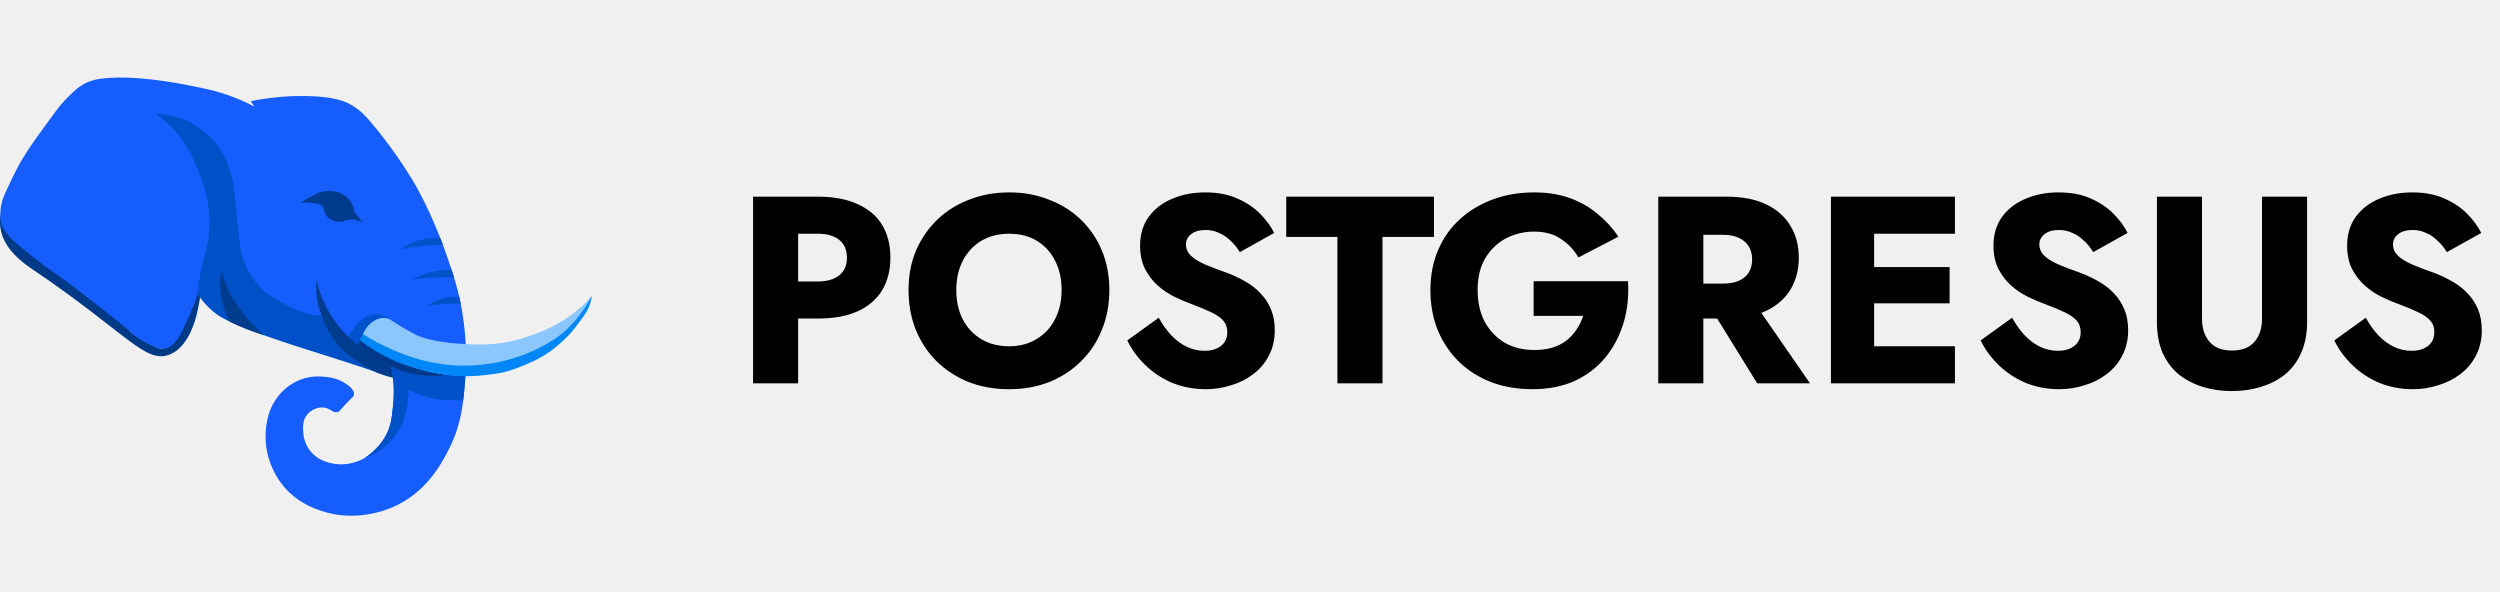
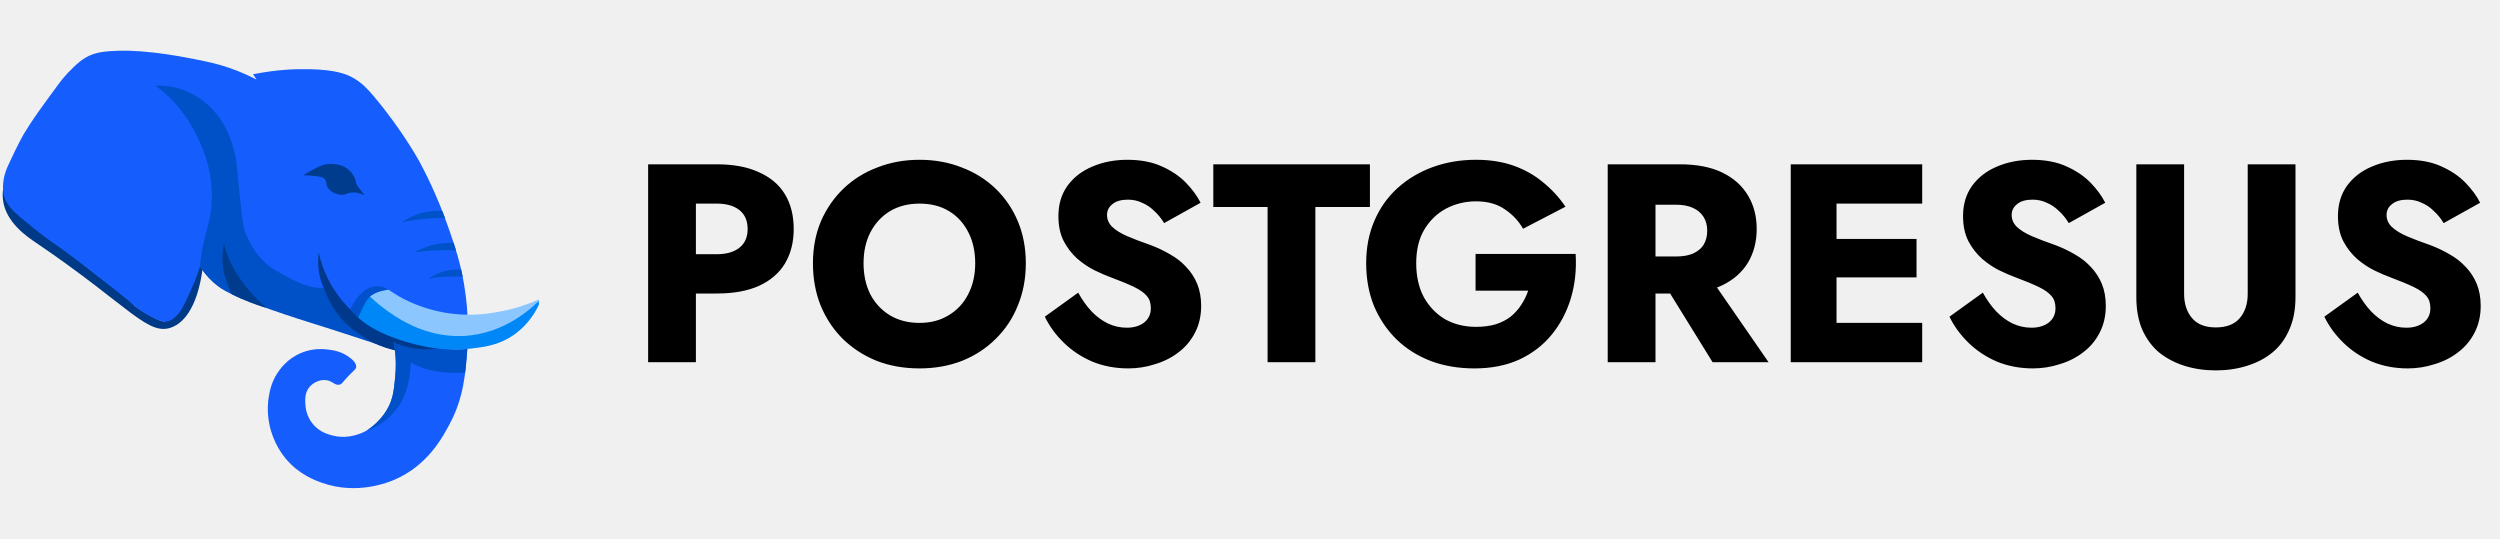
- <svg xmlns="http://www.w3.org/2000/svg" width="300" height="71" viewBox="0 0 300 71" fill="none">
-   <path d="M90.368 23.6H95.776V46H90.368V23.6ZM93.76 28.048V23.6H98.144C100.043 23.6 101.632 23.899 102.912 24.496C104.213 25.072 105.195 25.904 105.856 26.992C106.517 28.08 106.848 29.392 106.848 30.928C106.848 32.421 106.517 33.723 105.856 34.832C105.195 35.92 104.213 36.763 102.912 37.36C101.632 37.936 100.043 38.224 98.144 38.224H93.76V33.776H98.144C99.232 33.776 100.085 33.531 100.704 33.04C101.323 32.549 101.632 31.845 101.632 30.928C101.632 29.989 101.323 29.275 100.704 28.784C100.085 28.293 99.232 28.048 98.144 28.048H93.76ZM114.754 34.8C114.754 36.123 115.01 37.296 115.522 38.32C116.055 39.323 116.791 40.112 117.73 40.688C118.69 41.264 119.81 41.552 121.09 41.552C122.348 41.552 123.447 41.264 124.385 40.688C125.346 40.112 126.082 39.323 126.594 38.32C127.127 37.296 127.394 36.123 127.394 34.8C127.394 33.477 127.138 32.315 126.626 31.312C126.114 30.288 125.388 29.488 124.45 28.912C123.511 28.336 122.391 28.048 121.09 28.048C119.81 28.048 118.69 28.336 117.73 28.912C116.791 29.488 116.055 30.288 115.522 31.312C115.01 32.315 114.754 33.477 114.754 34.8ZM109.026 34.8C109.026 33.072 109.324 31.493 109.922 30.064C110.54 28.635 111.394 27.397 112.482 26.352C113.57 25.307 114.85 24.507 116.322 23.952C117.794 23.376 119.383 23.088 121.09 23.088C122.818 23.088 124.407 23.376 125.858 23.952C127.33 24.507 128.61 25.307 129.698 26.352C130.786 27.397 131.628 28.635 132.226 30.064C132.823 31.493 133.122 33.072 133.122 34.8C133.122 36.528 132.823 38.117 132.226 39.568C131.65 41.019 130.818 42.277 129.73 43.344C128.663 44.411 127.394 45.243 125.922 45.84C124.45 46.416 122.839 46.704 121.09 46.704C119.319 46.704 117.698 46.416 116.226 45.84C114.754 45.243 113.474 44.411 112.386 43.344C111.319 42.277 110.487 41.019 109.89 39.568C109.314 38.117 109.026 36.528 109.026 34.8ZM139.051 38.128C139.499 38.939 140 39.643 140.555 40.24C141.131 40.837 141.749 41.296 142.411 41.616C143.093 41.936 143.808 42.096 144.555 42.096C145.344 42.096 145.995 41.904 146.507 41.52C147.019 41.115 147.275 40.571 147.275 39.888C147.275 39.312 147.125 38.853 146.827 38.512C146.528 38.149 146.048 37.808 145.387 37.488C144.725 37.168 143.851 36.805 142.763 36.4C142.229 36.208 141.611 35.941 140.907 35.6C140.224 35.259 139.573 34.821 138.955 34.288C138.336 33.733 137.824 33.072 137.419 32.304C137.013 31.515 136.811 30.565 136.811 29.456C136.811 28.133 137.152 26.992 137.835 26.032C138.539 25.072 139.477 24.347 140.651 23.856C141.845 23.344 143.168 23.088 144.619 23.088C146.112 23.088 147.403 23.333 148.491 23.824C149.6 24.315 150.517 24.933 151.243 25.68C151.968 26.427 152.523 27.184 152.907 27.952L148.779 30.256C148.459 29.723 148.085 29.264 147.659 28.88C147.253 28.475 146.795 28.165 146.283 27.952C145.792 27.717 145.259 27.6 144.683 27.6C143.915 27.6 143.328 27.771 142.923 28.112C142.517 28.432 142.315 28.837 142.315 29.328C142.315 29.84 142.507 30.288 142.891 30.672C143.296 31.056 143.861 31.408 144.587 31.728C145.333 32.048 146.229 32.389 147.275 32.752C148.064 33.051 148.8 33.403 149.483 33.808C150.165 34.192 150.763 34.661 151.275 35.216C151.808 35.771 152.224 36.411 152.523 37.136C152.821 37.861 152.971 38.693 152.971 39.632C152.971 40.763 152.736 41.776 152.267 42.672C151.819 43.547 151.2 44.283 150.411 44.88C149.643 45.477 148.757 45.925 147.755 46.224C146.773 46.544 145.76 46.704 144.715 46.704C143.264 46.704 141.909 46.448 140.651 45.936C139.413 45.403 138.336 44.688 137.419 43.792C136.501 42.896 135.787 41.915 135.275 40.848L139.051 38.128ZM154.347 28.432V23.6H172.075V28.432H165.899V46H160.491V28.432H154.347ZM184.035 37.904V33.744H195.363C195.469 35.536 195.288 37.211 194.819 38.768C194.349 40.325 193.624 41.701 192.643 42.896C191.661 44.091 190.435 45.029 188.963 45.712C187.491 46.373 185.805 46.704 183.907 46.704C182.115 46.704 180.472 46.427 178.979 45.872C177.485 45.296 176.195 44.485 175.107 43.44C174.019 42.373 173.165 41.115 172.547 39.664C171.949 38.192 171.651 36.571 171.651 34.8C171.651 33.029 171.96 31.429 172.579 30C173.197 28.549 174.072 27.312 175.203 26.288C176.333 25.264 177.656 24.475 179.171 23.92C180.685 23.365 182.328 23.088 184.099 23.088C185.677 23.088 187.096 23.312 188.355 23.76C189.613 24.208 190.723 24.837 191.683 25.648C192.664 26.437 193.507 27.355 194.211 28.4L189.411 30.896C188.899 30 188.205 29.264 187.331 28.688C186.477 28.091 185.4 27.792 184.099 27.792C182.861 27.792 181.72 28.069 180.675 28.624C179.651 29.179 178.829 29.979 178.211 31.024C177.613 32.048 177.315 33.307 177.315 34.8C177.315 36.272 177.603 37.552 178.179 38.64C178.776 39.707 179.576 40.539 180.579 41.136C181.603 41.712 182.776 42 184.099 42C184.909 42 185.645 41.904 186.307 41.712C186.968 41.499 187.533 41.211 188.003 40.848C188.472 40.464 188.867 40.027 189.187 39.536C189.528 39.024 189.795 38.48 189.987 37.904H184.035ZM204.593 35.856H210.193L217.201 46H210.865L204.593 35.856ZM198.993 23.6H204.401V46H198.993V23.6ZM202.385 28.176V23.6H207.153C209.073 23.6 210.673 23.909 211.953 24.528C213.233 25.147 214.204 26.011 214.865 27.12C215.526 28.208 215.857 29.477 215.857 30.928C215.857 32.357 215.526 33.627 214.865 34.736C214.204 35.824 213.233 36.677 211.953 37.296C210.673 37.915 209.073 38.224 207.153 38.224H202.385V34.032H206.769C207.494 34.032 208.113 33.925 208.625 33.712C209.158 33.477 209.564 33.147 209.841 32.72C210.118 32.272 210.257 31.739 210.257 31.12C210.257 30.501 210.118 29.979 209.841 29.552C209.564 29.104 209.158 28.763 208.625 28.528C208.113 28.293 207.494 28.176 206.769 28.176H202.385ZM223.296 46V41.552H234.592V46H223.296ZM223.296 28.048V23.6H234.592V28.048H223.296ZM223.296 36.4V32.048H233.952V36.4H223.296ZM219.712 23.6H224.896V46H219.712V23.6ZM241.457 38.128C241.905 38.939 242.406 39.643 242.961 40.24C243.537 40.837 244.156 41.296 244.817 41.616C245.5 41.936 246.214 42.096 246.961 42.096C247.75 42.096 248.401 41.904 248.913 41.52C249.425 41.115 249.681 40.571 249.681 39.888C249.681 39.312 249.532 38.853 249.233 38.512C248.934 38.149 248.454 37.808 247.793 37.488C247.132 37.168 246.257 36.805 245.169 36.4C244.636 36.208 244.017 35.941 243.313 35.6C242.63 35.259 241.98 34.821 241.361 34.288C240.742 33.733 240.23 33.072 239.825 32.304C239.42 31.515 239.217 30.565 239.217 29.456C239.217 28.133 239.558 26.992 240.241 26.032C240.945 25.072 241.884 24.347 243.057 23.856C244.252 23.344 245.574 23.088 247.025 23.088C248.518 23.088 249.809 23.333 250.897 23.824C252.006 24.315 252.924 24.933 253.649 25.68C254.374 26.427 254.929 27.184 255.313 27.952L251.185 30.256C250.865 29.723 250.492 29.264 250.065 28.88C249.66 28.475 249.201 28.165 248.689 27.952C248.198 27.717 247.665 27.6 247.089 27.6C246.321 27.6 245.734 27.771 245.329 28.112C244.924 28.432 244.721 28.837 244.721 29.328C244.721 29.84 244.913 30.288 245.297 30.672C245.702 31.056 246.268 31.408 246.993 31.728C247.74 32.048 248.636 32.389 249.681 32.752C250.47 33.051 251.206 33.403 251.889 33.808C252.572 34.192 253.169 34.661 253.681 35.216C254.214 35.771 254.63 36.411 254.929 37.136C255.228 37.861 255.377 38.693 255.377 39.632C255.377 40.763 255.142 41.776 254.673 42.672C254.225 43.547 253.606 44.283 252.817 44.88C252.049 45.477 251.164 45.925 250.161 46.224C249.18 46.544 248.166 46.704 247.121 46.704C245.67 46.704 244.316 46.448 243.057 45.936C241.82 45.403 240.742 44.688 239.825 43.792C238.908 42.896 238.193 41.915 237.681 40.848L241.457 38.128ZM258.833 23.6H264.241V38.256C264.241 39.387 264.54 40.304 265.137 41.008C265.734 41.712 266.63 42.064 267.825 42.064C269.041 42.064 269.948 41.712 270.545 41.008C271.142 40.304 271.441 39.387 271.441 38.256V23.6H276.849V38.64C276.849 40.048 276.614 41.275 276.145 42.32C275.697 43.365 275.057 44.229 274.225 44.912C273.414 45.573 272.454 46.075 271.345 46.416C270.257 46.757 269.084 46.928 267.825 46.928C266.566 46.928 265.393 46.757 264.305 46.416C263.217 46.075 262.257 45.573 261.425 44.912C260.614 44.229 259.974 43.365 259.505 42.32C259.057 41.275 258.833 40.048 258.833 38.64V23.6ZM283.895 38.128C284.343 38.939 284.844 39.643 285.399 40.24C285.975 40.837 286.593 41.296 287.255 41.616C287.937 41.936 288.652 42.096 289.399 42.096C290.188 42.096 290.839 41.904 291.351 41.52C291.863 41.115 292.119 40.571 292.119 39.888C292.119 39.312 291.969 38.853 291.671 38.512C291.372 38.149 290.892 37.808 290.231 37.488C289.569 37.168 288.695 36.805 287.607 36.4C287.073 36.208 286.455 35.941 285.751 35.6C285.068 35.259 284.417 34.821 283.799 34.288C283.18 33.733 282.668 33.072 282.263 32.304C281.857 31.515 281.655 30.565 281.655 29.456C281.655 28.133 281.996 26.992 282.679 26.032C283.383 25.072 284.321 24.347 285.495 23.856C286.689 23.344 288.012 23.088 289.463 23.088C290.956 23.088 292.247 23.333 293.335 23.824C294.444 24.315 295.361 24.933 296.087 25.68C296.812 26.427 297.367 27.184 297.751 27.952L293.623 30.256C293.303 29.723 292.929 29.264 292.503 28.88C292.097 28.475 291.639 28.165 291.127 27.952C290.636 27.717 290.103 27.6 289.527 27.6C288.759 27.6 288.172 27.771 287.767 28.112C287.361 28.432 287.159 28.837 287.159 29.328C287.159 29.84 287.351 30.288 287.735 30.672C288.14 31.056 288.705 31.408 289.431 31.728C290.177 32.048 291.073 32.389 292.119 32.752C292.908 33.051 293.644 33.403 294.327 33.808C295.009 34.192 295.607 34.661 296.119 35.216C296.652 35.771 297.068 36.411 297.367 37.136C297.665 37.861 297.815 38.693 297.815 39.632C297.815 40.763 297.58 41.776 297.111 42.672C296.663 43.547 296.044 44.283 295.255 44.88C294.487 45.477 293.601 45.925 292.599 46.224C291.617 46.544 290.604 46.704 289.559 46.704C288.108 46.704 286.753 46.448 285.495 45.936C284.257 45.403 283.18 44.688 282.263 43.792C281.345 42.896 280.631 41.915 280.118 40.848L283.895 38.128Z" fill="black" />
-   <path d="M2.84 19.17L7.704 12.638L33.832 13.135L46.825 18.46L52.292 27.939L55.025 35.748L55.593 41.251V45.263L50.055 46.044L38.837 41.251L23.892 35.003L11.538 37.31L2.84 31.311L0.107 27.264V26.483L2.84 19.17Z" fill="#155DFC" />
-   <g clip-path="url(#clip0_204_374)">
-     <path d="M3.986 32.377C15.391 40.089 17.531 43.841 20.515 42.475C21.304 42.113 23.427 40.811 24.088 35.052C23.899 35.043 23.528 35.044 23.119 35.203C20.561 36.199 20.634 41.843 19.359 41.849C19.339 41.849 19.294 41.849 19.237 41.833C19.112 41.81 18.958 41.762 18.727 41.654C18.05 41.338 17.712 41.179 17.198 40.869C17.198 40.869 16.674 40.557 16.196 40.223C15.491 39.73 15.088 39.136 14.296 38.426C13.634 37.832 13.625 37.987 12.079 36.852C11.547 36.462 11.156 36.153 10.396 35.551C9.149 34.564 8.287 33.882 7.551 33.246C6.631 32.451 5.386 31.276 4.007 29.647C2.753 27.289 1.259 24.838 0.5 25.085C0.016 25.243 -0.059 26.436 0.035 27.236C0.347 29.935 2.957 31.683 3.986 32.379V32.377Z" fill="#003A86" />
-     <path d="M5.31 31.664C11.444 32.858 17.578 34.052 23.712 35.245C24.425 36.349 25.181 37.035 25.698 37.439C25.698 37.439 28.748 39.816 33.38 39.639C33.602 39.63 34.155 39.587 34.906 39.668C35.677 39.752 35.811 39.834 37.035 40.055C38.294 40.283 38.436 40.247 38.939 40.442C39.524 40.668 39.939 40.951 40.23 41.152C40.711 41.485 40.825 41.647 41.747 42.443C42.257 42.884 42.513 43.105 42.746 43.282C43.176 43.607 43.865 44.124 44.845 44.541C45.402 44.778 45.951 44.94 46.472 45.093C46.757 45.176 46.998 45.24 47.168 45.283C47.254 46.108 47.315 47.281 47.168 48.672C47.015 50.127 46.909 51.141 46.297 52.288C46.026 52.797 45.038 54.577 42.908 55.354C42.478 55.511 41.16 55.971 39.584 55.548C39.054 55.406 38.071 55.127 37.292 54.193C36.493 53.233 36.408 52.183 36.388 51.869C36.349 51.266 36.295 50.433 36.872 49.739C37.329 49.192 38.09 48.838 38.809 48.9C39.67 48.974 39.907 49.599 40.508 49.442C40.795 49.368 40.792 49.212 41.584 48.384C42.297 47.638 42.462 47.593 42.487 47.332C42.547 46.708 41.675 46.153 41.326 45.931C41.065 45.765 40.428 45.4 39.292 45.253C38.643 45.17 37.386 45.022 35.936 45.608C34.167 46.322 33.281 47.655 32.999 48.093C32.258 49.241 32.079 50.317 31.966 51.03C31.905 51.425 31.735 52.678 32.064 54.257C32.524 56.472 33.667 57.92 34.032 58.356C35.617 60.247 37.526 60.947 38.421 61.261C42.606 62.734 46.376 61.189 47.102 60.874C51.097 59.146 52.877 55.782 53.752 54.129C55.414 50.988 55.625 48.163 55.85 45.157C55.926 44.151 56.096 41.19 55.463 37.411C55.012 34.723 54.355 32.82 53.655 30.795C52.197 26.569 50.59 23.548 50.073 22.597C50.073 22.597 48.002 18.794 44.554 14.722C43.882 13.928 43.204 13.181 42.102 12.559C41.399 12.164 40.135 11.598 36.874 11.526C35.224 11.49 32.888 11.575 30.096 12.139C30.236 12.354 30.375 12.569 30.515 12.785C29.747 12.382 28.628 11.849 27.224 11.366C25.838 10.889 24.789 10.672 23.124 10.333C20.522 9.804 18.562 9.579 18.09 9.527C15.976 9.292 14.429 9.245 12.861 9.365C11.87 9.441 10.964 9.576 10.021 10.107C9.422 10.444 9.005 10.831 8.504 11.301C7.536 12.21 6.923 13.036 6.632 13.431C4.573 16.233 3.544 17.634 2.566 19.273C2.566 19.273 1.854 20.465 0.662 23.081C0.47 23.502 0.137 24.249 0.056 25.277C0.044 25.435 0.003 25.948 0.082 26.439C0.28 27.685 1.203 28.533 2.147 29.343C4.234 31.135 5.698 32.151 5.698 32.151C5.934 32.309 8.221 33.909 10.184 35.443C13.389 37.947 14.99 39.199 15.971 40.083C15.971 40.083 16.789 40.82 18.445 41.567C18.938 41.789 19.32 41.921 19.768 41.849C20.418 41.744 20.826 41.27 21.222 40.8C21.365 40.629 21.659 40.256 22.601 38.15C22.835 37.628 22.951 37.367 23.093 37.013C23.21 36.719 23.498 35.981 23.815 34.908C24.064 34.065 24.557 32.394 24.836 30.535C25.09 28.848 25.458 26.403 24.803 23.338C24.744 23.062 24.093 20.126 22.265 17.356C21.313 15.914 20.385 15.036 20.188 14.85C19.591 14.292 19.034 13.879 18.607 13.591C19.023 13.611 19.593 13.666 20.252 13.817C20.739 13.927 22.047 14.264 23.48 15.205C24.88 16.124 25.72 17.174 26.094 17.69C27.416 19.512 27.766 21.319 27.982 22.434C28.235 23.74 28.301 25.09 28.354 26.145C28.416 27.415 28.372 27.8 28.516 28.728C28.614 29.365 28.786 30.428 29.344 31.664C30.182 33.523 31.385 34.654 31.839 35.053C32.647 35.762 33.367 36.128 34.808 36.861C36.014 37.474 36.8 37.736 37.68 37.829C38.066 37.87 38.391 37.87 38.615 37.862C38.393 37.335 38.254 36.863 38.164 36.49C38.087 36.172 37.968 35.666 37.938 34.99C37.914 34.457 37.954 34.004 38.002 33.667C38.097 34.077 38.239 34.61 38.454 35.216C38.557 35.508 38.932 36.535 39.713 37.863C40.293 38.852 40.996 39.72 42.165 40.93C43.28 42.081 44.922 43.629 47.167 45.287C40.051 41.388 32.937 37.488 25.822 33.588" fill="#155DFC" />
-     <path d="M43.201 40.615C43.355 40.012 43.625 39.599 43.804 39.367C43.982 39.136 44.577 38.426 45.547 38.206C45.787 38.151 46.246 38.063 46.687 38.27C46.762 38.306 46.791 38.328 47.022 38.479C47.316 38.671 47.617 38.854 47.913 39.045C48.551 39.456 49.575 39.998 49.764 40.099C51.506 41.035 54.785 41.224 55.423 41.261C57.049 41.355 58.808 41.457 61.125 41.003C61.125 41.003 64.622 40.318 67.623 38.421C68.123 38.103 69.061 37.504 70.096 36.489C70.482 36.111 70.785 35.771 71 35.516C70.98 35.702 70.941 35.982 70.85 36.312C70.67 36.966 70.364 37.55 69.43 38.743C68.708 39.664 68.347 40.125 67.73 40.723C67.433 41.01 66.419 41.965 64.847 42.874C61.57 44.766 58.372 45.008 57.1 45.09C56.306 45.142 54.863 45.186 53.12 44.94C48.644 44.307 45.24 42.19 43.201 40.615Z" fill="#8BC7FE" />
-     <path d="M36.122 24.273C36.803 23.849 37.379 23.544 37.8 23.338C38.184 23.148 38.383 23.075 38.618 23.015C38.781 22.974 39.306 22.855 39.985 22.947C40.267 22.986 40.663 23.045 41.115 23.295C41.654 23.595 41.946 23.99 42.019 24.091C42.104 24.213 42.291 24.479 42.405 24.866C42.476 25.102 42.461 25.191 42.556 25.405C42.656 25.628 42.766 25.747 42.943 25.965C43.085 26.139 43.28 26.392 43.502 26.718C43.385 26.652 42.789 26.33 42.169 26.341C41.888 26.346 41.609 26.417 41.609 26.417C41.384 26.474 41.233 26.545 41.179 26.568C40.677 26.776 39.531 26.499 39.071 25.75C38.78 25.277 38.983 24.971 38.638 24.663C38.511 24.549 38.343 24.464 37.587 24.373C37.229 24.33 36.73 24.285 36.124 24.276L36.122 24.273Z" fill="#003C8D" />
-     <path d="M52.842 28.584C52.212 28.536 51.202 28.54 50.042 28.91C49.153 29.194 48.475 29.598 48.02 29.921C48.407 29.836 48.91 29.738 49.504 29.652C49.646 29.632 50.102 29.567 50.742 29.512C51.36 29.459 52.179 29.409 53.161 29.414C53.055 29.137 52.949 28.861 52.842 28.582V28.584Z" fill="#0052C9" />
-     <path d="M54.203 32.401C53.499 32.377 52.508 32.425 51.38 32.751C50.601 32.976 49.96 33.277 49.469 33.553C49.813 33.502 50.245 33.447 50.745 33.4C50.911 33.385 51.402 33.339 52.068 33.311C52.691 33.285 53.512 33.27 54.491 33.306C54.395 33.005 54.299 32.703 54.204 32.403L54.203 32.401Z" fill="#0052C9" />
-     <path d="M55.113 35.625C54.468 35.588 53.436 35.621 52.311 36.095C51.864 36.283 51.492 36.503 51.19 36.715C51.393 36.675 51.674 36.626 52.009 36.58C52.714 36.487 53.254 36.47 53.795 36.456C54.185 36.446 54.694 36.442 55.291 36.463L55.113 35.623V35.625Z" fill="#0052C9" />
-     <path d="M42.903 41.443C43.371 41.964 43.92 42.516 44.556 43.072C45.467 43.869 46.357 44.495 47.149 44.983C47.139 44.768 47.097 44.492 46.976 44.197C46.941 44.112 46.903 44.033 46.864 43.961C47.248 44.156 47.669 44.342 48.127 44.505C50.309 45.282 52.332 45.208 53.721 45.003C51.853 44.771 49.417 44.228 46.836 42.936C45.935 42.485 45.133 42.001 44.426 41.519C44.394 41.496 44.14 41.309 43.782 41.051C43.543 40.879 43.347 40.738 43.217 40.645C43.112 40.912 43.008 41.178 42.903 41.444V41.443Z" fill="#00398B" />
-     <path d="M43.217 39.868C43.93 40.342 44.945 40.962 46.221 41.563C47.99 42.398 51.84 44.157 56.964 43.841C62.553 43.497 66.541 40.874 67.814 39.71C68.699 38.901 69.429 37.977 69.429 37.977C70.157 37.054 70.66 36.187 71 35.515C70.948 35.971 70.833 36.454 70.622 36.939C70.439 37.36 70.136 37.779 69.542 38.598C69.133 39.161 68.928 39.443 68.623 39.796C68.141 40.356 67.727 40.733 67.431 41.001C67.014 41.38 66.394 41.937 65.492 42.518C65.27 42.66 65.057 42.788 64.855 42.902C64.414 43.15 63.953 43.38 63.346 43.634C62.274 44.084 61.509 44.406 60.436 44.668C60.436 44.668 59.03 45.01 56.563 45.13C56.204 45.148 55.852 45.152 55.852 45.152C55.631 45.154 55.336 45.157 54.975 45.141C54.975 45.141 54.542 45.128 54.062 45.063C50.064 44.529 47.329 43.301 47.329 43.301C46.158 42.774 44.592 41.936 42.931 40.619C43.027 40.367 43.123 40.116 43.218 39.864L43.217 39.868Z" fill="#0087F7" />
-     <path d="M41.825 40.452C41.929 40.236 42.082 39.945 42.297 39.62C42.45 39.388 42.71 38.996 43.055 38.669C43.285 38.45 44.135 37.645 45.298 37.733C45.543 37.752 46.059 37.829 46.625 38.241C46.471 38.189 46.233 38.13 45.945 38.14C45.341 38.16 44.913 38.462 44.674 38.637C43.977 39.146 43.647 39.835 43.2 40.767C43.065 41.049 42.967 41.285 42.903 41.444C42.709 41.326 42.477 41.16 42.244 40.934C42.072 40.767 41.934 40.601 41.825 40.453V40.452Z" fill="#0051CB" />
-     <path d="M36.616 41.884C38.502 42.464 40.49 43.114 42.264 43.692C43.362 44.05 44.26 44.347 44.846 44.541C42.769 42.314 40.694 40.088 38.617 37.861C38.312 37.857 37.834 37.834 37.262 37.725C36.855 37.648 35.926 37.438 33.992 36.387C33.102 35.903 32.657 35.661 32.227 35.343C30.119 33.78 29.306 31.528 29.073 30.858C28.867 30.262 28.726 28.935 28.451 26.306C28.095 22.897 28.148 22.679 27.903 21.691C27.571 20.357 27.216 18.922 26.095 17.431C24.606 15.449 22.657 14.55 21.577 14.171C20.379 13.75 19.322 13.644 18.608 13.622C19.12 13.962 19.816 14.478 20.544 15.204C22.423 17.074 23.227 19.059 23.869 20.689C24.327 21.851 24.938 23.443 25.095 25.627C25.218 27.33 25.013 28.662 24.966 28.951C24.658 30.86 24.049 32.026 23.763 34.718C23.739 34.943 23.722 35.128 23.713 35.244C24.117 35.86 24.509 36.319 24.807 36.637C25.096 36.946 25.333 37.149 25.406 37.221C25.406 37.221 25.819 37.586 26.293 37.904C28.464 39.36 36.616 41.882 36.616 41.882V41.884Z" fill="#0051C8" />
-     <path d="M37.987 33.584C37.918 34.271 37.891 35.296 38.164 36.489C38.3 37.081 38.462 37.504 38.598 37.861C38.935 38.738 39.495 40.154 40.744 41.553C41.613 42.526 42.493 43.115 43.199 43.592C43.5 43.794 43.903 44.065 44.466 44.354C45.548 44.913 46.524 45.186 47.205 45.33C47.1 44.89 46.994 44.452 46.889 44.012C44.639 42.96 43.086 41.671 42.145 40.763C41.451 40.093 40.328 38.992 39.351 37.211C38.575 35.797 38.191 34.5 37.987 33.582V33.584Z" fill="#003C8D" />
-     <path d="M43.728 54.98C44.37 54.758 45.298 54.343 46.218 53.562C47.055 52.851 47.539 52.132 47.735 51.819C48.31 50.902 48.532 50.098 48.687 49.527C48.86 48.886 49.044 47.938 49.025 46.767C49.266 46.903 49.605 47.078 50.025 47.252C50.947 47.631 51.701 47.767 52.172 47.848C53.109 48.011 53.845 48.021 54.414 48.025C54.894 48.029 55.298 48.011 55.591 47.992C55.625 47.689 55.658 47.382 55.688 47.072C55.753 46.42 55.806 45.779 55.85 45.152C55.456 45.147 55.041 45.13 54.608 45.1C54.276 45.076 53.956 45.044 53.651 45.009C53.235 45.066 52.677 45.122 52.017 45.125C50.109 45.134 48.722 44.701 48.378 44.588C47.733 44.377 47.218 44.141 46.861 43.959C46.925 44.194 47.007 44.529 47.079 44.934C47.165 45.416 47.366 46.705 47.167 48.67C47.034 49.983 46.967 50.654 46.661 51.46C46.399 52.154 45.687 53.664 43.725 54.976L43.728 54.98Z" fill="#0050C8" />
-     <path d="M31.671 40.23C31.362 39.941 30.388 39.022 29.552 38.036C29.352 37.801 29.02 37.404 28.623 36.842C28.492 36.655 28.354 36.451 28.212 36.229C27.879 35.704 27.444 35.011 27.062 34.02C26.826 33.406 26.683 32.869 26.594 32.471C26.355 33.606 26.393 34.549 26.465 35.166C26.548 35.876 26.703 36.393 26.837 36.828C26.981 37.297 27.196 37.899 27.525 38.574C27.979 38.805 28.369 38.986 28.666 39.117C29.502 39.488 30.169 39.724 30.603 39.876C31.036 40.029 31.404 40.146 31.672 40.23H31.671Z" fill="#003C8D" />
+ <svg xmlns="http://www.w3.org/2000/svg" width="283" height="61" viewBox="0 0 283 61" fill="none">
+   <path d="M73.368 18.6H78.776V41H73.368V18.6ZM76.76 23.048V18.6H81.144C83.043 18.6 84.632 18.899 85.912 19.496C87.213 20.072 88.195 20.904 88.856 21.992C89.517 23.08 89.848 24.392 89.848 25.928C89.848 27.421 89.517 28.723 88.856 29.832C88.195 30.92 87.213 31.763 85.912 32.36C84.632 32.936 83.043 33.224 81.144 33.224H76.76V28.776H81.144C82.232 28.776 83.085 28.531 83.704 28.04C84.323 27.549 84.632 26.845 84.632 25.928C84.632 24.989 84.323 24.275 83.704 23.784C83.085 23.293 82.232 23.048 81.144 23.048H76.76ZM97.754 29.8C97.754 31.123 98.01 32.296 98.522 33.32C99.055 34.323 99.791 35.112 100.73 35.688C101.69 36.264 102.81 36.552 104.09 36.552C105.348 36.552 106.447 36.264 107.385 35.688C108.346 35.112 109.082 34.323 109.594 33.32C110.127 32.296 110.394 31.123 110.394 29.8C110.394 28.477 110.138 27.315 109.626 26.312C109.114 25.288 108.388 24.488 107.45 23.912C106.511 23.336 105.391 23.048 104.09 23.048C102.81 23.048 101.69 23.336 100.73 23.912C99.791 24.488 99.055 25.288 98.522 26.312C98.01 27.315 97.754 28.477 97.754 29.8ZM92.025 29.8C92.025 28.072 92.324 26.493 92.921 25.064C93.54 23.635 94.394 22.397 95.481 21.352C96.57 20.307 97.85 19.507 99.322 18.952C100.794 18.376 102.383 18.088 104.09 18.088C105.818 18.088 107.407 18.376 108.858 18.952C110.33 19.507 111.61 20.307 112.698 21.352C113.786 22.397 114.628 23.635 115.226 25.064C115.823 26.493 116.122 28.072 116.122 29.8C116.122 31.528 115.823 33.117 115.226 34.568C114.65 36.019 113.818 37.277 112.73 38.344C111.663 39.411 110.394 40.243 108.922 40.84C107.45 41.416 105.839 41.704 104.09 41.704C102.319 41.704 100.698 41.416 99.225 40.84C97.754 40.243 96.474 39.411 95.385 38.344C94.319 37.277 93.487 36.019 92.889 34.568C92.314 33.117 92.025 31.528 92.025 29.8ZM122.051 33.128C122.499 33.939 123 34.643 123.555 35.24C124.131 35.837 124.749 36.296 125.411 36.616C126.093 36.936 126.808 37.096 127.555 37.096C128.344 37.096 128.995 36.904 129.507 36.52C130.019 36.115 130.275 35.571 130.275 34.888C130.275 34.312 130.125 33.853 129.827 33.512C129.528 33.149 129.048 32.808 128.387 32.488C127.725 32.168 126.851 31.805 125.763 31.4C125.229 31.208 124.611 30.941 123.907 30.6C123.224 30.259 122.573 29.821 121.955 29.288C121.336 28.733 120.824 28.072 120.419 27.304C120.013 26.515 119.811 25.565 119.811 24.456C119.811 23.133 120.152 21.992 120.835 21.032C121.539 20.072 122.477 19.347 123.651 18.856C124.845 18.344 126.168 18.088 127.619 18.088C129.112 18.088 130.403 18.333 131.491 18.824C132.6 19.315 133.517 19.933 134.243 20.68C134.968 21.427 135.523 22.184 135.907 22.952L131.779 25.256C131.459 24.723 131.085 24.264 130.659 23.88C130.253 23.475 129.795 23.165 129.283 22.952C128.792 22.717 128.259 22.6 127.683 22.6C126.915 22.6 126.328 22.771 125.923 23.112C125.517 23.432 125.315 23.837 125.315 24.328C125.315 24.84 125.507 25.288 125.891 25.672C126.296 26.056 126.861 26.408 127.587 26.728C128.333 27.048 129.229 27.389 130.275 27.752C131.064 28.051 131.8 28.403 132.483 28.808C133.165 29.192 133.763 29.661 134.275 30.216C134.808 30.771 135.224 31.411 135.523 32.136C135.821 32.861 135.971 33.693 135.971 34.632C135.971 35.763 135.736 36.776 135.267 37.672C134.819 38.547 134.2 39.283 133.411 39.88C132.643 40.477 131.757 40.925 130.755 41.224C129.773 41.544 128.76 41.704 127.715 41.704C126.264 41.704 124.909 41.448 123.651 40.936C122.413 40.403 121.336 39.688 120.419 38.792C119.501 37.896 118.787 36.915 118.275 35.848L122.051 33.128ZM137.347 23.432V18.6H155.075V23.432H148.899V41H143.491V23.432H137.347ZM167.035 32.904V28.744H178.363C178.469 30.536 178.288 32.211 177.819 33.768C177.349 35.325 176.624 36.701 175.643 37.896C174.661 39.091 173.435 40.029 171.963 40.712C170.491 41.373 168.805 41.704 166.907 41.704C165.115 41.704 163.472 41.427 161.979 40.872C160.485 40.296 159.195 39.485 158.107 38.44C157.019 37.373 156.165 36.115 155.547 34.664C154.949 33.192 154.651 31.571 154.651 29.8C154.651 28.029 154.96 26.429 155.579 25C156.197 23.549 157.072 22.312 158.203 21.288C159.333 20.264 160.656 19.475 162.171 18.92C163.685 18.365 165.328 18.088 167.099 18.088C168.677 18.088 170.096 18.312 171.355 18.76C172.613 19.208 173.723 19.837 174.683 20.648C175.664 21.437 176.507 22.355 177.211 23.4L172.411 25.896C171.899 25 171.205 24.264 170.331 23.688C169.477 23.091 168.4 22.792 167.099 22.792C165.861 22.792 164.72 23.069 163.675 23.624C162.651 24.179 161.829 24.979 161.211 26.024C160.613 27.048 160.315 28.307 160.315 29.8C160.315 31.272 160.603 32.552 161.179 33.64C161.776 34.707 162.576 35.539 163.579 36.136C164.603 36.712 165.776 37 167.099 37C167.909 37 168.645 36.904 169.307 36.712C169.968 36.499 170.533 36.211 171.003 35.848C171.472 35.464 171.867 35.027 172.187 34.536C172.528 34.024 172.795 33.48 172.987 32.904H167.035ZM187.593 30.856H193.193L200.201 41H193.865L187.593 30.856ZM181.993 18.6H187.401V41H181.993V18.6ZM185.385 23.176V18.6H190.153C192.073 18.6 193.673 18.909 194.953 19.528C196.233 20.147 197.204 21.011 197.865 22.12C198.526 23.208 198.857 24.477 198.857 25.928C198.857 27.357 198.526 28.627 197.865 29.736C197.204 30.824 196.233 31.677 194.953 32.296C193.673 32.915 192.073 33.224 190.153 33.224H185.385V29.032H189.769C190.494 29.032 191.113 28.925 191.625 28.712C192.158 28.477 192.564 28.147 192.841 27.72C193.118 27.272 193.257 26.739 193.257 26.12C193.257 25.501 193.118 24.979 192.841 24.552C192.564 24.104 192.158 23.763 191.625 23.528C191.113 23.293 190.494 23.176 189.769 23.176H185.385ZM206.296 41V36.552H217.592V41H206.296ZM206.296 23.048V18.6H217.592V23.048H206.296ZM206.296 31.4V27.048H216.952V31.4H206.296ZM202.712 18.6H207.896V41H202.712V18.6ZM224.457 33.128C224.905 33.939 225.406 34.643 225.961 35.24C226.537 35.837 227.156 36.296 227.817 36.616C228.5 36.936 229.214 37.096 229.961 37.096C230.75 37.096 231.401 36.904 231.913 36.52C232.425 36.115 232.681 35.571 232.681 34.888C232.681 34.312 232.532 33.853 232.233 33.512C231.934 33.149 231.454 32.808 230.793 32.488C230.132 32.168 229.257 31.805 228.169 31.4C227.636 31.208 227.017 30.941 226.313 30.6C225.63 30.259 224.98 29.821 224.361 29.288C223.742 28.733 223.23 28.072 222.825 27.304C222.42 26.515 222.217 25.565 222.217 24.456C222.217 23.133 222.558 21.992 223.241 21.032C223.945 20.072 224.884 19.347 226.057 18.856C227.252 18.344 228.574 18.088 230.025 18.088C231.518 18.088 232.809 18.333 233.897 18.824C235.006 19.315 235.924 19.933 236.649 20.68C237.374 21.427 237.929 22.184 238.313 22.952L234.185 25.256C233.865 24.723 233.492 24.264 233.065 23.88C232.66 23.475 232.201 23.165 231.689 22.952C231.198 22.717 230.665 22.6 230.089 22.6C229.321 22.6 228.734 22.771 228.329 23.112C227.924 23.432 227.721 23.837 227.721 24.328C227.721 24.84 227.913 25.288 228.297 25.672C228.702 26.056 229.268 26.408 229.993 26.728C230.74 27.048 231.636 27.389 232.681 27.752C233.47 28.051 234.206 28.403 234.889 28.808C235.572 29.192 236.169 29.661 236.681 30.216C237.214 30.771 237.63 31.411 237.929 32.136C238.228 32.861 238.377 33.693 238.377 34.632C238.377 35.763 238.142 36.776 237.673 37.672C237.225 38.547 236.606 39.283 235.817 39.88C235.049 40.477 234.164 40.925 233.161 41.224C232.18 41.544 231.166 41.704 230.121 41.704C228.67 41.704 227.316 41.448 226.057 40.936C224.82 40.403 223.742 39.688 222.825 38.792C221.908 37.896 221.193 36.915 220.681 35.848L224.457 33.128ZM241.833 18.6H247.241V33.256C247.241 34.387 247.54 35.304 248.137 36.008C248.734 36.712 249.63 37.064 250.825 37.064C252.041 37.064 252.948 36.712 253.545 36.008C254.142 35.304 254.441 34.387 254.441 33.256V18.6H259.849V33.64C259.849 35.048 259.614 36.275 259.145 37.32C258.697 38.365 258.057 39.229 257.225 39.912C256.414 40.573 255.454 41.075 254.345 41.416C253.257 41.757 252.084 41.928 250.825 41.928C249.566 41.928 248.393 41.757 247.305 41.416C246.217 41.075 245.257 40.573 244.425 39.912C243.614 39.229 242.974 38.365 242.505 37.32C242.057 36.275 241.833 35.048 241.833 33.64V18.6ZM266.895 33.128C267.343 33.939 267.844 34.643 268.399 35.24C268.975 35.837 269.593 36.296 270.255 36.616C270.937 36.936 271.652 37.096 272.399 37.096C273.188 37.096 273.839 36.904 274.351 36.52C274.863 36.115 275.119 35.571 275.119 34.888C275.119 34.312 274.969 33.853 274.671 33.512C274.372 33.149 273.892 32.808 273.231 32.488C272.569 32.168 271.695 31.805 270.607 31.4C270.073 31.208 269.455 30.941 268.751 30.6C268.068 30.259 267.417 29.821 266.799 29.288C266.18 28.733 265.668 28.072 265.263 27.304C264.857 26.515 264.655 25.565 264.655 24.456C264.655 23.133 264.996 21.992 265.679 21.032C266.383 20.072 267.321 19.347 268.495 18.856C269.689 18.344 271.012 18.088 272.463 18.088C273.956 18.088 275.247 18.333 276.335 18.824C277.444 19.315 278.361 19.933 279.087 20.68C279.812 21.427 280.367 22.184 280.751 22.952L276.623 25.256C276.303 24.723 275.929 24.264 275.503 23.88C275.097 23.475 274.639 23.165 274.127 22.952C273.636 22.717 273.103 22.6 272.527 22.6C271.759 22.6 271.172 22.771 270.767 23.112C270.361 23.432 270.159 23.837 270.159 24.328C270.159 24.84 270.351 25.288 270.735 25.672C271.14 26.056 271.705 26.408 272.431 26.728C273.177 27.048 274.073 27.389 275.119 27.752C275.908 28.051 276.644 28.403 277.327 28.808C278.009 29.192 278.607 29.661 279.119 30.216C279.652 30.771 280.068 31.411 280.367 32.136C280.665 32.861 280.815 33.693 280.815 34.632C280.815 35.763 280.58 36.776 280.111 37.672C279.663 38.547 279.044 39.283 278.255 39.88C277.487 40.477 276.601 40.925 275.599 41.224C274.617 41.544 273.604 41.704 272.559 41.704C271.108 41.704 269.753 41.448 268.495 40.936C267.257 40.403 266.18 39.688 265.263 38.792C264.345 37.896 263.631 36.915 263.118 35.848L266.895 33.128Z" fill="black" />
+   <g clip-path="url(#clip0_221_213)">
+     <path d="M13 9L29 9.5L37 9L44.5 14.5L51.5 29.5L52.5 38L51 43.5L45 39.5L38 37L26 33L22.5 30L13 20V9Z" fill="#155DFC" />
+     <path d="M4.059 27.466C14.799 34.728 16.815 38.261 19.625 36.975C20.368 36.634 22.367 35.408 22.989 29.985C22.812 29.976 22.462 29.977 22.077 30.126C19.668 31.064 19.737 36.379 18.536 36.385C18.517 36.385 18.475 36.385 18.422 36.37C18.304 36.349 18.159 36.303 17.941 36.202C17.304 35.904 16.985 35.755 16.502 35.463C16.502 35.463 16.008 35.169 15.557 34.855C14.893 34.39 14.514 33.831 13.768 33.162C13.145 32.602 13.136 32.749 11.68 31.68C11.179 31.312 10.811 31.021 10.096 30.455C8.921 29.525 8.109 28.882 7.416 28.283C6.55 27.535 5.377 26.429 4.078 24.894C2.897 22.674 1.49 20.366 0.776 20.598C0.32 20.747 0.25 21.871 0.338 22.624C0.632 25.166 3.09 26.812 4.059 27.467V27.466Z" fill="#003A86" />
+     <path d="M5.306 26.794C11.083 27.918 16.859 29.043 22.636 30.167C23.307 31.206 24.019 31.852 24.506 32.232C24.506 32.232 27.378 34.471 31.74 34.304C31.95 34.296 32.47 34.256 33.177 34.332C33.903 34.41 34.029 34.488 35.183 34.696C36.368 34.91 36.502 34.877 36.975 35.06C37.527 35.273 37.917 35.54 38.191 35.73C38.644 36.042 38.752 36.195 39.619 36.945C40.1 37.36 40.341 37.569 40.561 37.735C40.966 38.041 41.614 38.528 42.537 38.921C43.062 39.144 43.579 39.296 44.069 39.44C44.338 39.519 44.564 39.579 44.725 39.62C44.806 40.396 44.863 41.501 44.725 42.811C44.581 44.181 44.481 45.136 43.905 46.216C43.649 46.696 42.719 48.372 40.713 49.104C40.309 49.251 39.067 49.685 37.583 49.286C37.084 49.153 36.158 48.889 35.424 48.01C34.672 47.106 34.592 46.117 34.573 45.822C34.536 45.254 34.485 44.469 35.029 43.816C35.459 43.3 36.175 42.967 36.853 43.026C37.663 43.096 37.887 43.684 38.453 43.536C38.723 43.466 38.721 43.319 39.466 42.54C40.137 41.837 40.293 41.795 40.317 41.549C40.373 40.961 39.551 40.439 39.223 40.229C38.978 40.073 38.378 39.729 37.308 39.591C36.697 39.513 35.512 39.373 34.147 39.926C32.482 40.598 31.647 41.853 31.382 42.266C30.684 43.347 30.515 44.36 30.409 45.031C30.351 45.404 30.191 46.584 30.501 48.071C30.934 50.156 32.01 51.52 32.354 51.931C33.847 53.712 35.645 54.37 36.487 54.667C40.429 56.053 43.979 54.599 44.663 54.302C48.425 52.675 50.101 49.506 50.925 47.95C52.49 44.992 52.689 42.331 52.901 39.501C52.972 38.553 53.133 35.765 52.536 32.206C52.112 29.675 51.492 27.882 50.834 25.975C49.461 21.996 47.947 19.151 47.461 18.255C47.461 18.255 45.511 14.673 42.263 10.839C41.63 10.091 40.992 9.388 39.954 8.802C39.292 8.43 38.102 7.898 35.03 7.83C33.477 7.795 31.277 7.875 28.647 8.407C28.779 8.609 28.91 8.812 29.043 9.015C28.319 8.636 27.265 8.133 25.943 7.679C24.638 7.23 23.65 7.025 22.082 6.706C19.631 6.207 17.786 5.995 17.341 5.947C15.35 5.725 13.893 5.681 12.417 5.794C11.484 5.866 10.63 5.993 9.742 6.493C9.178 6.811 8.785 7.175 8.314 7.618C7.402 8.474 6.825 9.251 6.551 9.624C4.612 12.262 3.643 13.582 2.721 15.125C2.721 15.125 2.051 16.247 0.929 18.711C0.748 19.108 0.435 19.811 0.358 20.779C0.346 20.928 0.308 21.411 0.382 21.873C0.569 23.047 1.438 23.846 2.327 24.609C4.293 26.295 5.671 27.253 5.671 27.253C5.894 27.401 8.047 28.908 9.896 30.352C12.914 32.711 14.422 33.89 15.346 34.722C15.346 34.722 16.116 35.416 17.675 36.12C18.14 36.329 18.499 36.453 18.922 36.385C19.534 36.287 19.918 35.84 20.291 35.397C20.425 35.237 20.703 34.886 21.589 32.902C21.81 32.411 21.919 32.164 22.052 31.831C22.163 31.555 22.435 30.86 22.732 29.849C22.967 29.055 23.431 27.481 23.694 25.731C23.933 24.142 24.28 21.84 23.663 18.953C23.607 18.694 22.994 15.928 21.273 13.32C20.376 11.962 19.503 11.134 19.317 10.959C18.755 10.434 18.23 10.045 17.828 9.774C18.219 9.793 18.756 9.845 19.378 9.987C19.836 10.09 21.068 10.408 22.417 11.294C23.736 12.159 24.526 13.149 24.878 13.634C26.124 15.35 26.453 17.052 26.657 18.102C26.895 19.331 26.957 20.603 27.007 21.597C27.065 22.792 27.024 23.155 27.159 24.029C27.252 24.629 27.414 25.63 27.939 26.794C28.728 28.544 29.861 29.61 30.289 29.986C31.05 30.654 31.728 30.998 33.085 31.688C34.221 32.265 34.961 32.512 35.79 32.6C36.153 32.638 36.459 32.638 36.671 32.631C36.461 32.134 36.33 31.69 36.246 31.339C36.173 31.039 36.061 30.563 36.033 29.926C36.01 29.424 36.048 28.998 36.093 28.68C36.183 29.067 36.316 29.568 36.518 30.139C36.616 30.414 36.968 31.381 37.704 32.632C38.25 33.563 38.912 34.381 40.013 35.52C41.063 36.604 42.61 38.062 44.724 39.623C38.023 35.951 31.323 32.279 24.622 28.606" fill="#155DFC" />
+     <path d="M34.322 19.834C34.963 19.434 35.506 19.147 35.903 18.953C36.264 18.774 36.451 18.705 36.673 18.649C36.826 18.61 37.32 18.498 37.96 18.585C38.225 18.622 38.599 18.677 39.024 18.913C39.532 19.195 39.807 19.567 39.875 19.662C39.956 19.777 40.132 20.028 40.239 20.392C40.306 20.615 40.292 20.698 40.381 20.899C40.475 21.11 40.579 21.222 40.745 21.427C40.88 21.591 41.063 21.829 41.273 22.136C41.162 22.074 40.601 21.771 40.017 21.781C39.752 21.786 39.489 21.853 39.489 21.853C39.278 21.906 39.136 21.973 39.085 21.994C38.612 22.191 37.532 21.93 37.099 21.224C36.825 20.779 37.017 20.491 36.692 20.201C36.572 20.093 36.413 20.014 35.702 19.928C35.365 19.887 34.894 19.845 34.324 19.836L34.322 19.834Z" fill="#003C8D" />
+     <path d="M50.069 23.893C49.475 23.848 48.524 23.852 47.432 24.2C46.594 24.468 45.956 24.848 45.527 25.153C45.892 25.073 46.365 24.98 46.925 24.899C47.058 24.88 47.488 24.819 48.09 24.767C48.672 24.717 49.444 24.671 50.369 24.675C50.269 24.415 50.169 24.154 50.069 23.892V23.893Z" fill="#0052C9" />
+     <path d="M51.35 27.488C50.687 27.466 49.753 27.511 48.691 27.818C47.957 28.03 47.353 28.313 46.892 28.573C47.215 28.525 47.623 28.473 48.093 28.429C48.25 28.414 48.712 28.372 49.339 28.345C49.926 28.32 50.699 28.306 51.621 28.341C51.531 28.057 51.44 27.773 51.351 27.489L51.35 27.488Z" fill="#0052C9" />
+     <path d="M52.207 30.524C51.6 30.489 50.627 30.52 49.568 30.967C49.147 31.144 48.796 31.351 48.512 31.551C48.703 31.513 48.968 31.467 49.283 31.424C49.947 31.336 50.456 31.32 50.965 31.307C51.333 31.298 51.812 31.294 52.375 31.313L52.207 30.523V30.524Z" fill="#0052C9" />
+     <path d="M34.788 36.419C36.564 36.965 38.436 37.577 40.106 38.121C41.141 38.458 41.986 38.738 42.538 38.921C40.583 36.823 38.628 34.727 36.672 32.63C36.385 32.626 35.935 32.605 35.396 32.502C35.013 32.43 34.138 32.232 32.316 31.242C31.478 30.786 31.059 30.558 30.654 30.258C28.669 28.787 27.904 26.666 27.684 26.035C27.49 25.474 27.357 24.224 27.099 21.748C26.763 18.538 26.813 18.333 26.582 17.402C26.402 16.677 25.999 14.965 24.88 13.39C24.511 12.87 23.064 10.895 20.366 10.061C19.238 9.712 18.248 9.672 17.585 9.696C18.119 10.083 18.85 10.666 19.622 11.475C20.004 11.875 21.619 13.613 22.784 16.461C23.148 17.352 23.782 18.94 23.938 21.111C24.054 22.715 23.861 23.969 23.817 24.242C23.526 26.04 22.953 27.137 22.683 29.673C22.661 29.884 22.645 30.058 22.637 30.168C23.017 30.748 23.386 31.18 23.667 31.48C23.939 31.77 24.162 31.962 24.231 32.03C24.231 32.03 24.62 32.374 25.067 32.672C27.111 34.044 34.788 36.419 34.788 36.419Z" fill="#0051C8" />
+     <path d="M36.079 28.602C35.997 29.224 35.947 30.17 36.199 31.27C36.325 31.818 36.479 32.201 36.654 32.63C37.061 33.63 37.571 34.869 38.675 36.107C39.493 37.023 40.322 37.578 40.987 38.027C41.27 38.217 41.65 38.472 42.18 38.745C43.199 39.271 44.118 39.528 44.759 39.664C44.661 39.249 44.561 38.837 44.462 38.422C43.438 37.94 42.204 37.236 40.941 36.202C40.481 35.825 40.149 35.512 39.994 35.363C39.407 34.797 38.295 33.717 37.363 32.018C36.633 30.686 36.271 29.464 36.079 28.6V28.602Z" fill="#00398B" />
+     <path d="M41.485 48.751C42.09 48.542 42.963 48.151 43.83 47.416C44.618 46.747 45.074 46.069 45.258 45.774C45.8 44.911 46.01 44.154 46.155 43.616C46.318 43.012 46.492 42.12 46.474 41.017C46.7 41.145 47.02 41.31 47.415 41.473C48.283 41.83 48.994 41.959 49.437 42.035C50.32 42.189 51.013 42.198 51.549 42.202C52.001 42.205 52.381 42.189 52.657 42.171C52.689 41.885 52.72 41.596 52.748 41.304C52.809 40.69 52.859 40.086 52.901 39.496C52.529 39.491 52.139 39.476 51.731 39.447C51.419 39.425 51.118 39.395 50.83 39.361C50.438 39.415 49.913 39.467 49.291 39.471C47.494 39.479 46.188 39.071 45.864 38.965C45.257 38.766 44.772 38.544 44.436 38.372C44.495 38.594 44.573 38.909 44.641 39.291C44.721 39.745 44.911 40.959 44.724 42.809C44.599 44.046 44.536 44.678 44.248 45.436C44 46.09 43.33 47.512 41.482 48.748L41.485 48.751Z" fill="#0050C8" />
+     <path d="M30.13 34.861C29.84 34.589 28.922 33.724 28.135 32.795C27.947 32.574 27.634 32.2 27.26 31.67C27.137 31.494 27.007 31.302 26.873 31.093C26.559 30.599 26.15 29.946 25.79 29.013C25.568 28.435 25.433 27.929 25.35 27.554C25.125 28.623 25.16 29.511 25.228 30.092C25.306 30.761 25.452 31.248 25.578 31.657C25.714 32.099 25.916 32.665 26.226 33.301C26.653 33.519 27.021 33.689 27.301 33.813C28.088 34.162 28.716 34.384 29.125 34.527C29.533 34.671 29.879 34.782 30.132 34.861H30.13Z" fill="#003C8D" />
+     <path d="M40.784 35.288C40.917 34.72 41.15 34.331 41.305 34.113C41.733 33.509 42.243 33.281 42.813 33.019C43.274 32.807 43.642 32.645 43.981 32.805C44.043 32.833 44.072 32.858 44.429 33.088C44.553 33.17 44.733 33.288 44.956 33.422C45.538 33.775 47.862 35.127 51.251 35.52C53.547 35.787 55.313 35.494 56.332 35.316C58.414 34.955 60.102 34.315 61.305 33.757C60.643 35.502 59.735 36.539 59.181 37.076C57.058 39.136 54.457 39.343 52.816 39.503C52.447 39.539 51.15 39.635 49.37 39.361C45.495 38.766 42.548 36.772 40.784 35.289V35.288Z" fill="#8BC7FE" />
+     <path d="M40.527 36.068C40.931 36.558 41.407 37.078 41.958 37.602C42.747 38.352 43.517 38.941 44.203 39.401C44.193 39.198 44.157 38.939 44.053 38.661C44.022 38.581 43.989 38.507 43.955 38.439C44.287 38.622 44.653 38.797 45.048 38.951C46.938 39.683 48.69 39.613 49.891 39.42C48.273 39.202 46.165 38.69 43.929 37.473C43.149 37.048 42.454 36.593 41.843 36.139C41.815 36.118 41.595 35.941 41.285 35.699C41.078 35.537 40.908 35.403 40.796 35.316C40.705 35.568 40.615 35.818 40.524 36.069L40.527 36.068Z" fill="#00398B" />
+     <path d="M60.559 35.315C59.5 37.069 58.137 37.946 57.592 38.261C57.11 38.54 56.386 38.891 55.444 39.107C55.432 39.11 54.217 39.431 52.091 39.542C51.781 39.559 51.477 39.563 51.477 39.563C51.477 39.563 51.103 39.567 50.718 39.552C47.369 39.423 44.125 38.057 44.125 38.057C43.624 37.859 42.8 37.507 41.953 36.992C41.206 36.54 40.793 36.177 40.574 35.972C40.469 35.873 40.385 35.789 40.328 35.73C40.775 34.939 41.223 34.15 41.672 33.359C42.091 33.778 42.712 34.357 43.522 34.955C44.652 35.789 47.892 38.183 52.281 38.039C57.188 37.879 60.455 34.65 61.305 33.753C61.159 34.151 60.925 34.705 60.557 35.313L60.559 35.315Z" fill="#0087F7" />
+     <path d="M39.645 35.021C39.725 34.847 39.842 34.613 40.002 34.35C40.075 34.228 40.341 33.794 40.659 33.453C40.911 33.183 41.605 32.439 42.623 32.408C43.196 32.39 43.667 32.605 43.982 32.803C43.774 32.822 43.49 32.863 43.16 32.955C42.81 33.053 42.412 33.143 42.06 33.422C41.569 33.812 41.298 34.337 40.784 35.428C40.68 35.65 40.6 35.833 40.55 35.951C40.358 35.764 40.164 35.569 39.967 35.364C39.856 35.248 39.749 35.134 39.645 35.02V35.021Z" fill="#0051CB" />
  </g>
  <defs>
-     <clipPath id="clip0_204_374">
-       <rect width="71" height="71" fill="white" />
+     <clipPath id="clip0_221_213">
+       <rect width="61" height="61" fill="white" />
    </clipPath>
  </defs>
</svg>
